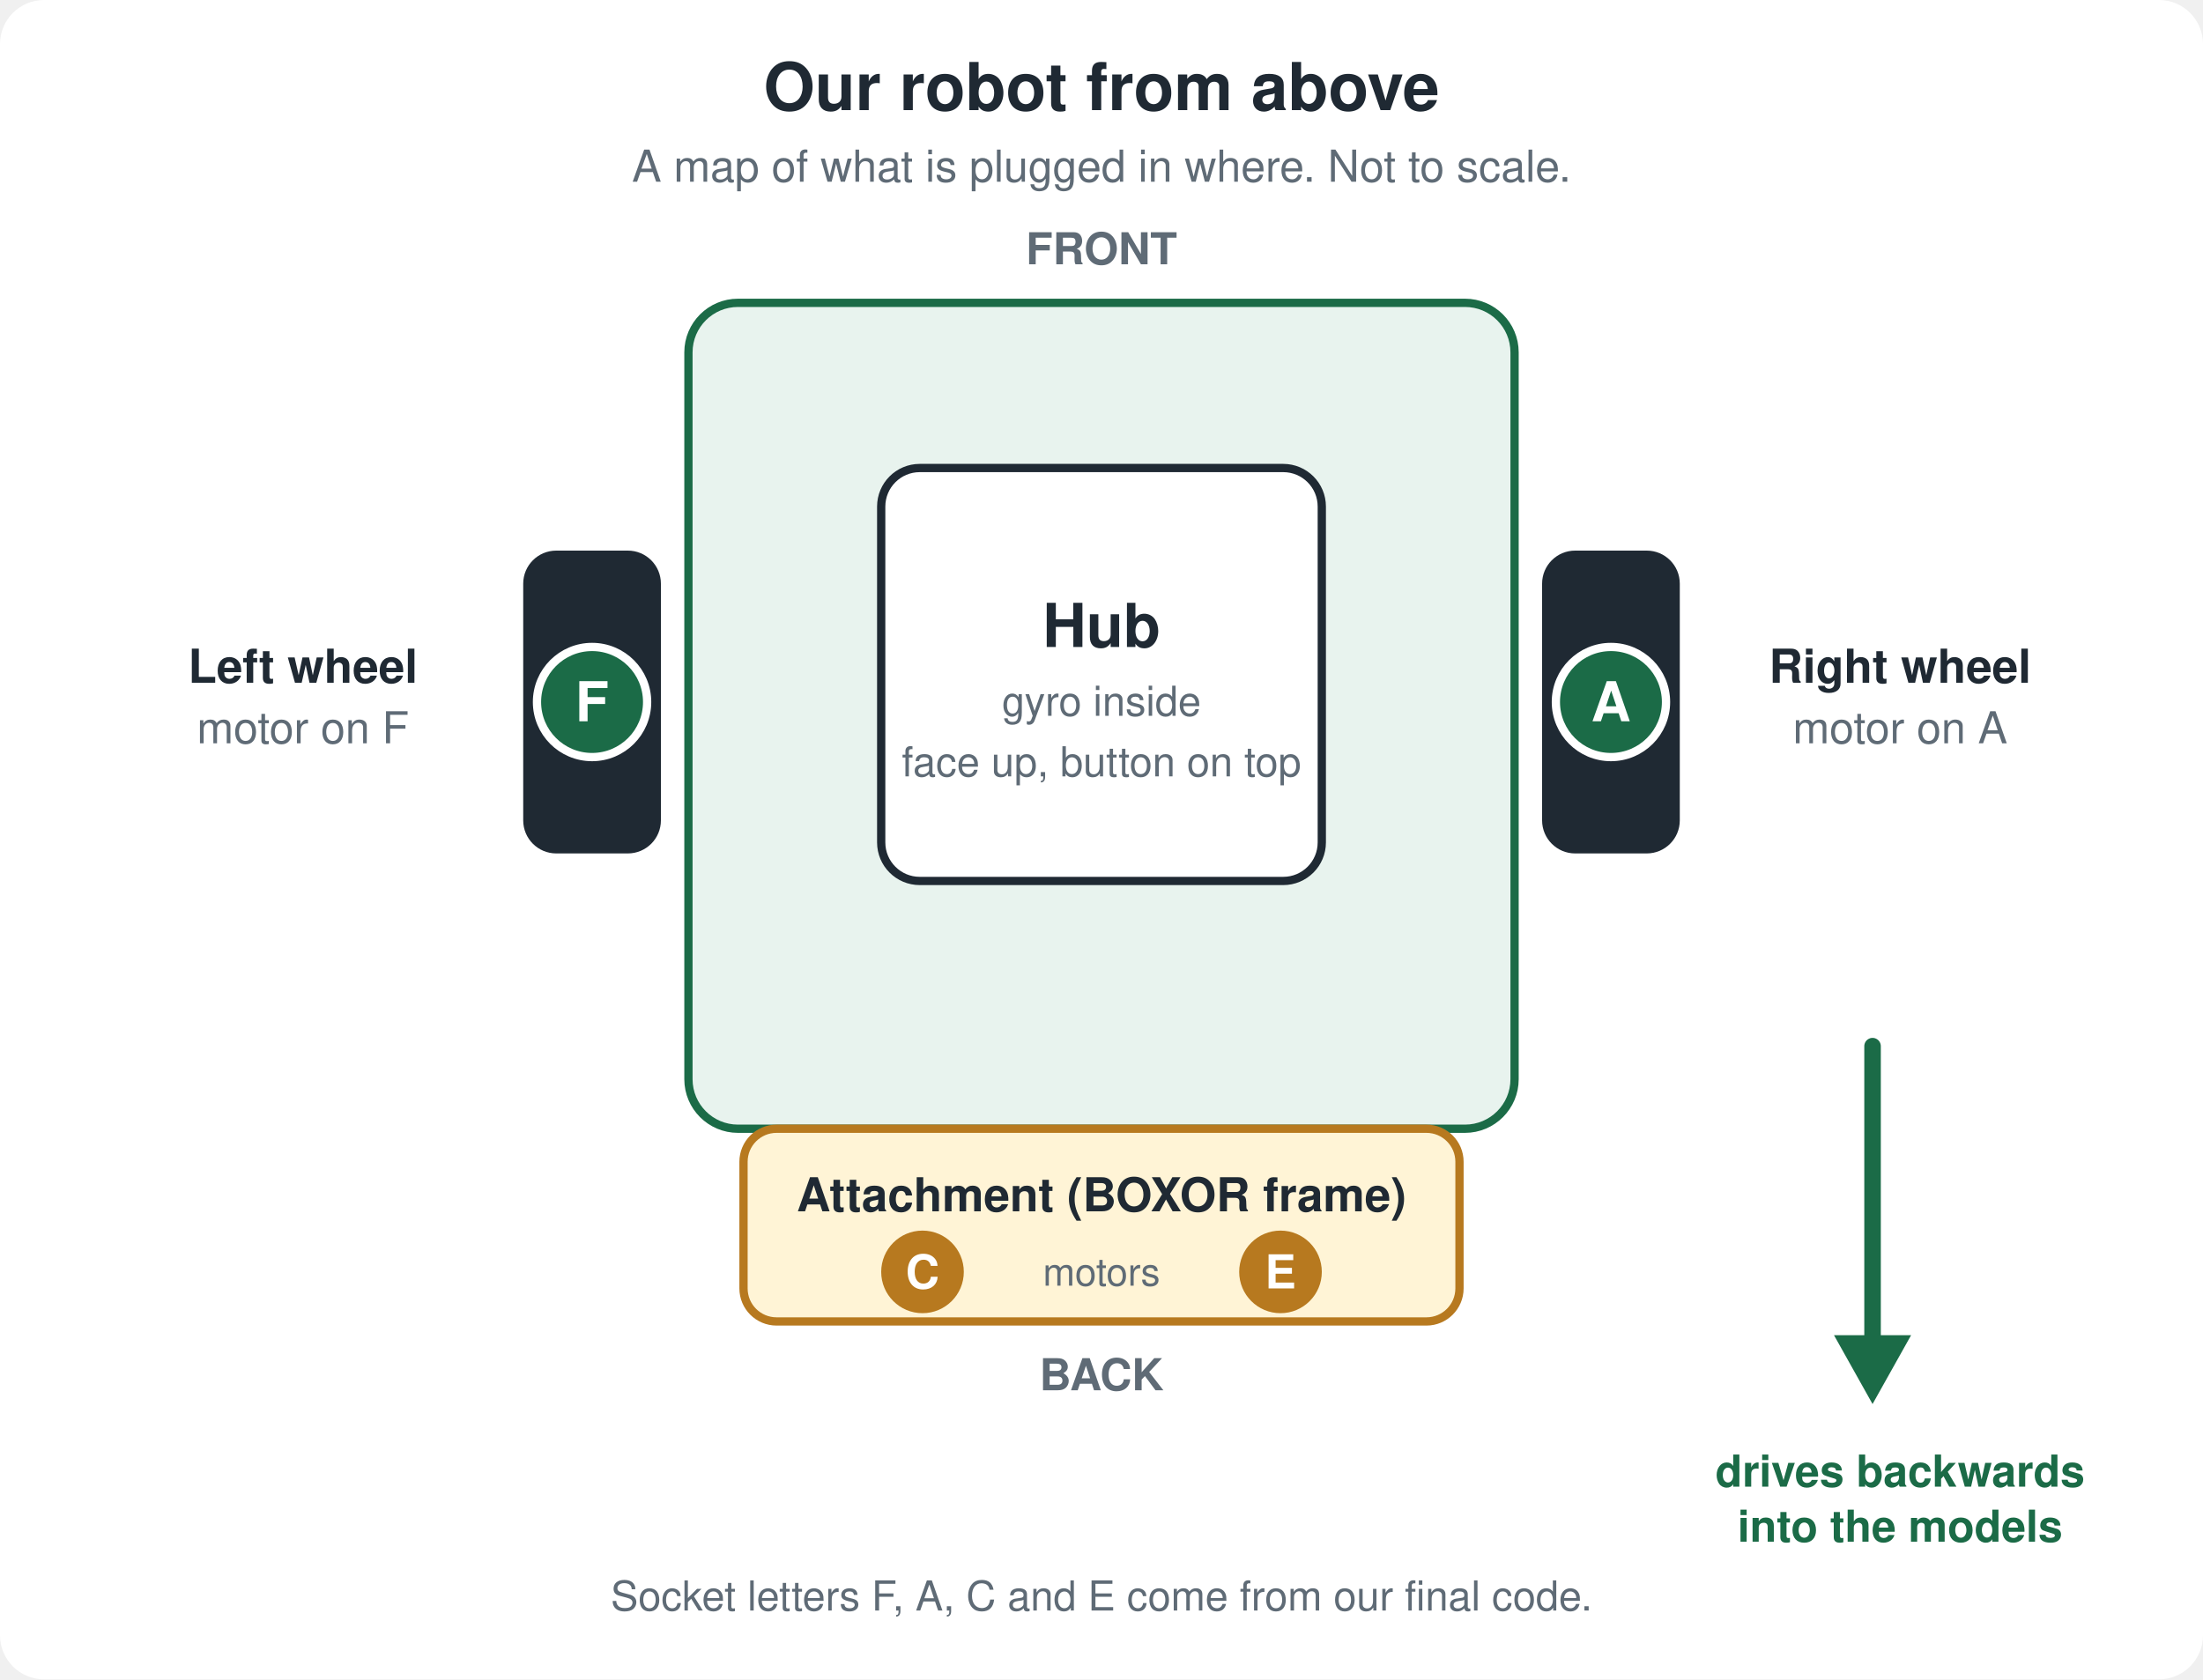
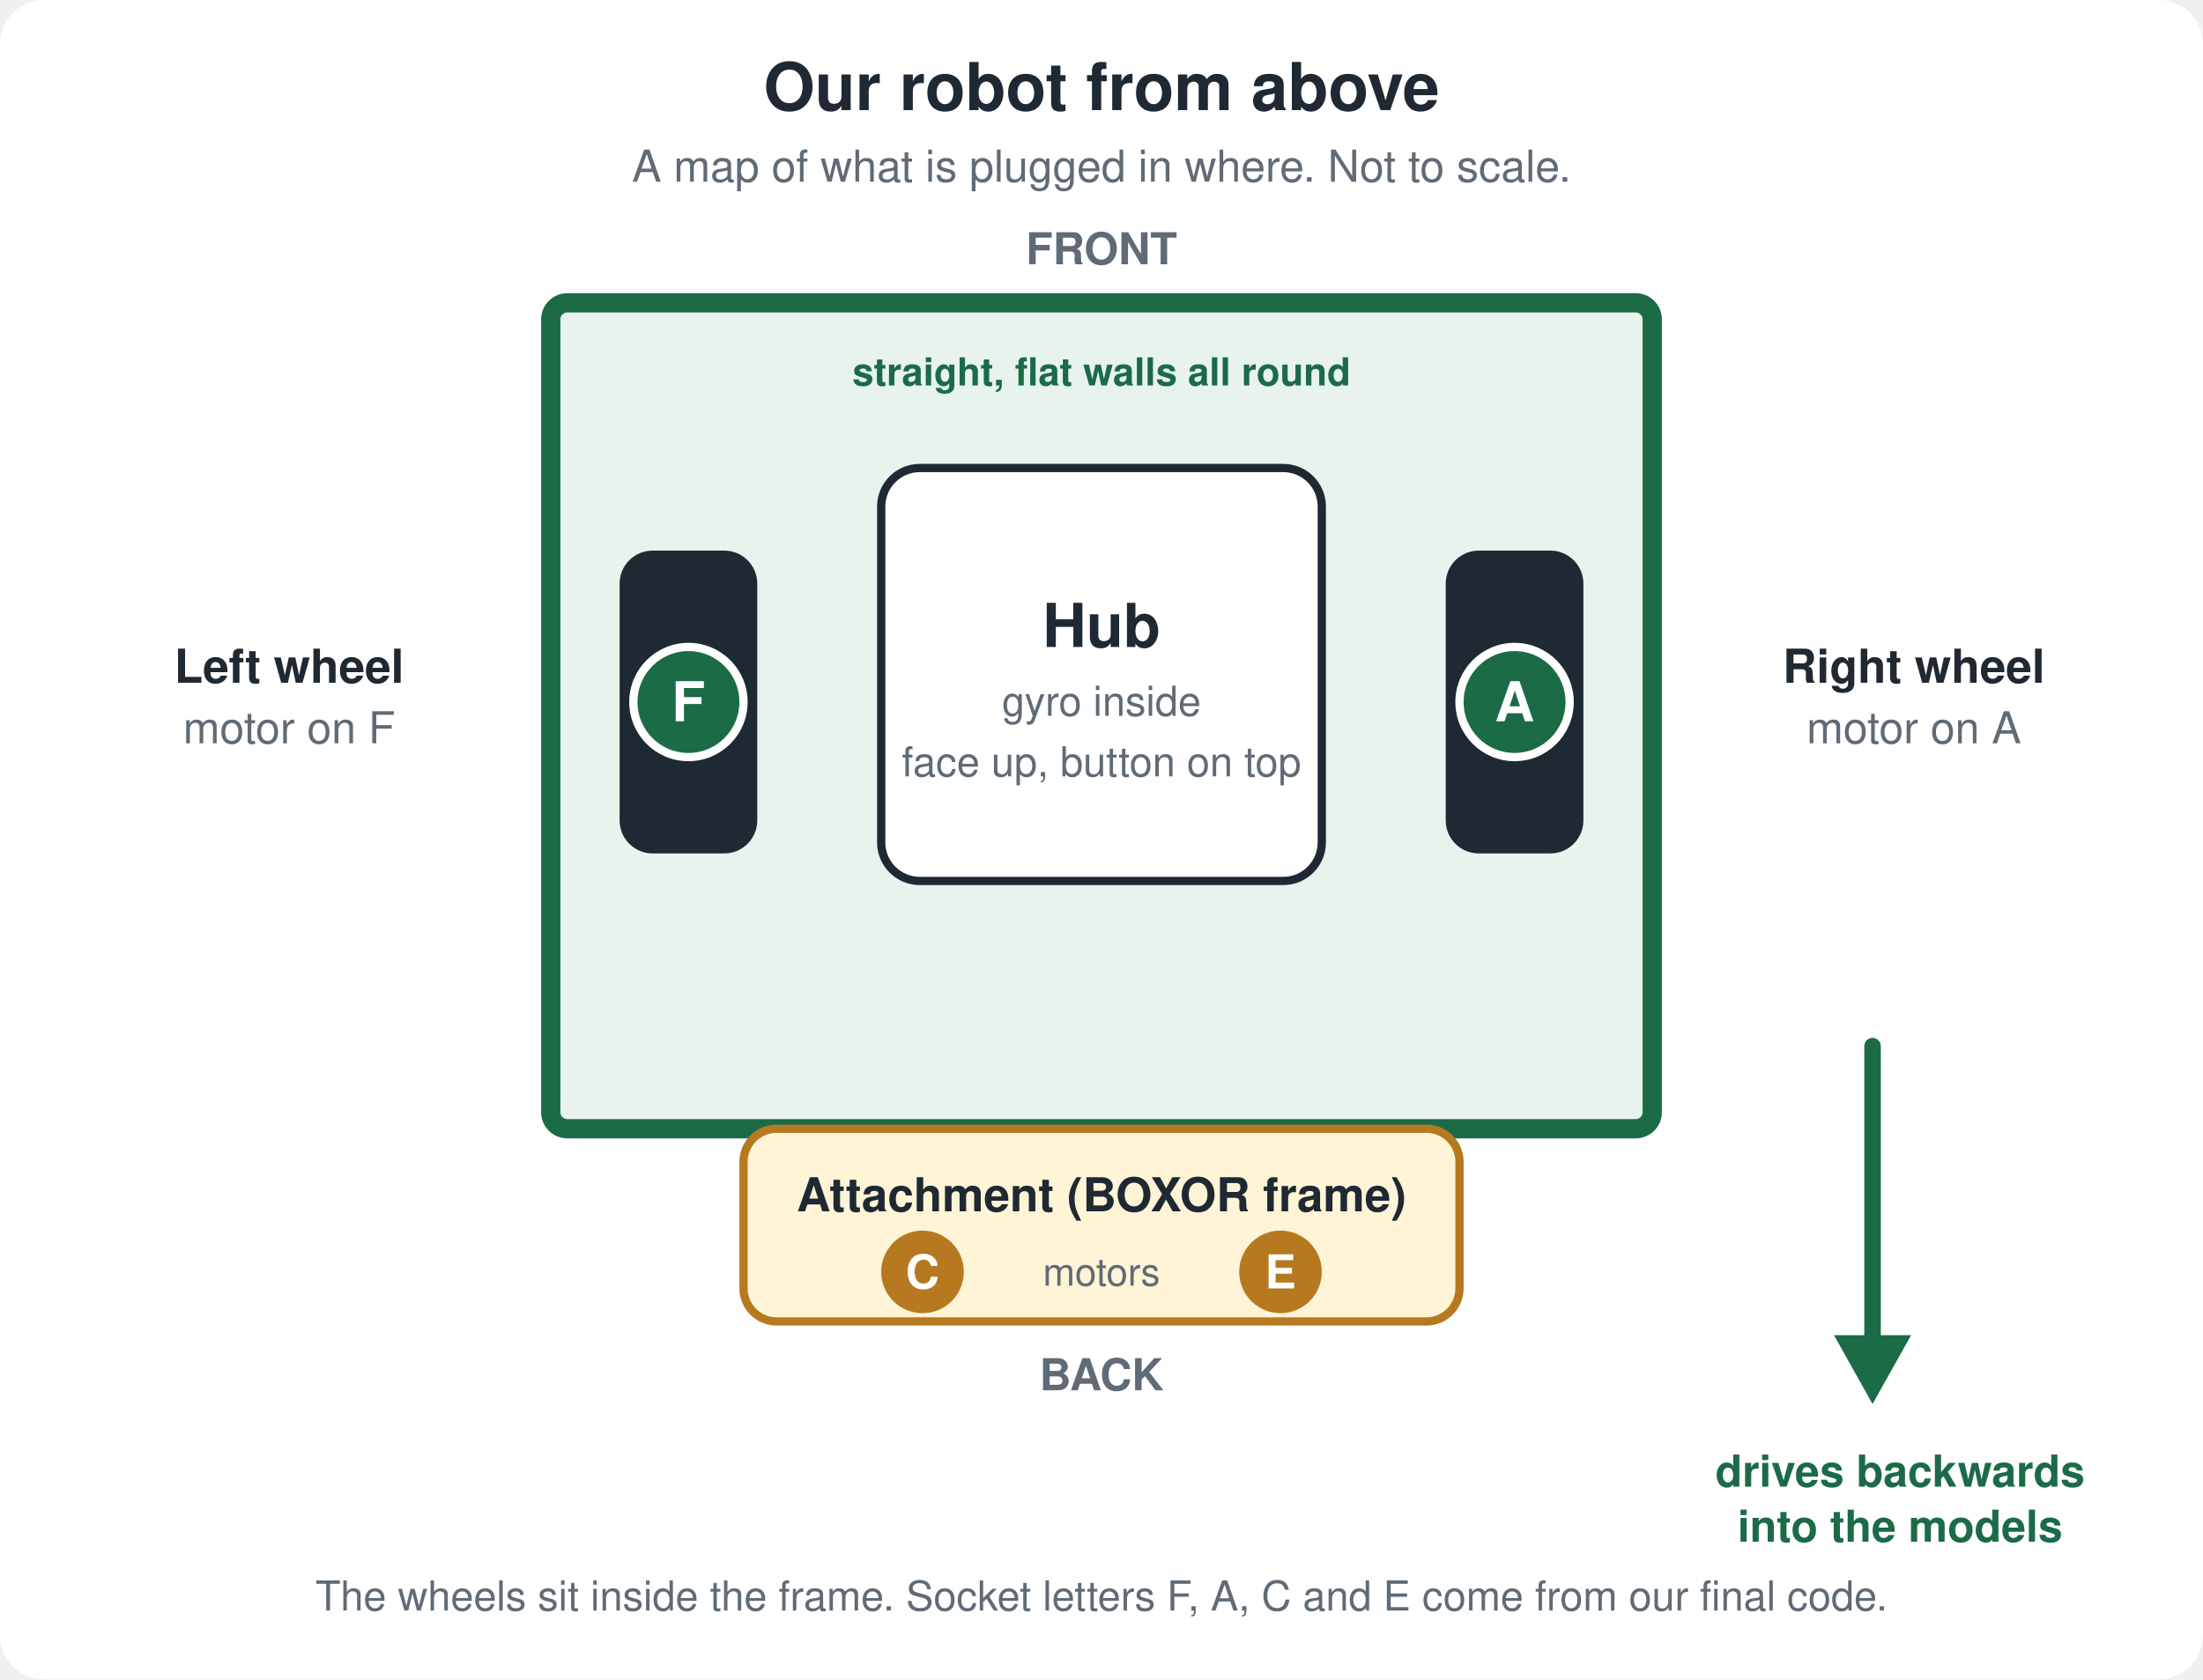
<svg xmlns="http://www.w3.org/2000/svg" viewBox="0 0 800 610" role="img" aria-labelledby="t d" font-family="-apple-system, Segoe UI, Helvetica, Arial, sans-serif">
  <rect width="800" height="610" rx="16" fill="#ffffff" />
  <text x="400" y="40" font-size="24" fill="#1f2933" text-anchor="middle" font-weight="bold">Our robot from above</text>
  <text x="400" y="66" font-size="16" fill="#5f6b76" text-anchor="middle" font-weight="normal">A map of what is plugged in where. Not to scale.</text>
  <text x="400" y="96" font-size="16" fill="#5f6b76" text-anchor="middle" font-weight="bold">FRONT</text>
-   <rect x="250" y="110" width="300" height="300" rx="18" fill="#e8f3ee" stroke="#1b6b47" stroke-width="3" />
+   <rect x="200" y="110" width="400" height="300" rx="6" fill="#e8f3ee" stroke="#1b6b47" stroke-width="7" />
+   <text x="400" y="140" font-size="14" fill="#1b6b47" text-anchor="middle" font-weight="bold">straight, flat walls all round</text>
  <rect x="320" y="170" width="160" height="150" rx="14" fill="#ffffff" stroke="#1f2933" stroke-width="3" />
  <text x="400" y="235" font-size="22" fill="#1f2933" text-anchor="middle" font-weight="bold">Hub</text>
  <text x="400" y="260" font-size="15" fill="#5f6b76" text-anchor="middle" font-weight="normal">gyro inside</text>
  <text x="400" y="282" font-size="15" fill="#5f6b76" text-anchor="middle" font-weight="normal">face up, button on top</text>
-   <rect x="190" y="200" width="50" height="110" rx="12" fill="#1f2933" />
-   <circle cx="215" cy="255" r="20" fill="#1b6b47" stroke="#ffffff" stroke-width="3" />
-   <text x="215" y="262" font-size="20" fill="#ffffff" text-anchor="middle" font-weight="bold">F</text>
-   <text x="110" y="248" font-size="17" fill="#1f2933" text-anchor="middle" font-weight="bold">Left wheel</text>
-   <text x="110" y="270" font-size="16" fill="#5f6b76" text-anchor="middle" font-weight="normal">motor on F</text>
-   <rect x="560" y="200" width="50" height="110" rx="12" fill="#1f2933" />
-   <circle cx="585" cy="255" r="20" fill="#1b6b47" stroke="#ffffff" stroke-width="3" />
-   <text x="585" y="262" font-size="20" fill="#ffffff" text-anchor="middle" font-weight="bold">A</text>
-   <text x="690" y="248" font-size="17" fill="#1f2933" text-anchor="middle" font-weight="bold">Right wheel</text>
-   <text x="690" y="270" font-size="16" fill="#5f6b76" text-anchor="middle" font-weight="normal">motor on A</text>
+   <rect x="225" y="200" width="50" height="110" rx="12" fill="#1f2933" />
+   <circle cx="250" cy="255" r="20" fill="#1b6b47" stroke="#ffffff" stroke-width="3" />
+   <text x="250" y="262" font-size="20" fill="#ffffff" text-anchor="middle" font-weight="bold">F</text>
+   <text x="105" y="248" font-size="17" fill="#1f2933" text-anchor="middle" font-weight="bold">Left wheel</text>
+   <text x="105" y="270" font-size="16" fill="#5f6b76" text-anchor="middle" font-weight="normal">motor on F</text>
+   <rect x="525" y="200" width="50" height="110" rx="12" fill="#1f2933" />
+   <circle cx="550" cy="255" r="20" fill="#1b6b47" stroke="#ffffff" stroke-width="3" />
+   <text x="550" y="262" font-size="20" fill="#ffffff" text-anchor="middle" font-weight="bold">A</text>
+   <text x="695" y="248" font-size="17" fill="#1f2933" text-anchor="middle" font-weight="bold">Right wheel</text>
+   <text x="695" y="270" font-size="16" fill="#5f6b76" text-anchor="middle" font-weight="normal">motor on A</text>
  <rect x="270" y="410" width="260" height="70" rx="12" fill="#fff4d6" stroke="#b7791f" stroke-width="3" />
  <text x="400" y="440" font-size="17" fill="#1f2933" text-anchor="middle" font-weight="bold">Attachment (BOXOR frame)</text>
  <circle cx="335" cy="462" r="15" fill="#b7791f" />
  <text x="335" y="468" font-size="17" fill="#ffffff" text-anchor="middle" font-weight="bold">C</text>
  <circle cx="465" cy="462" r="15" fill="#b7791f" />
  <text x="465" y="468" font-size="17" fill="#ffffff" text-anchor="middle" font-weight="bold">E</text>
  <text x="400" y="467" font-size="14" fill="#5f6b76" text-anchor="middle" font-weight="normal">motors</text>
  <text x="400" y="505" font-size="16" fill="#5f6b76" text-anchor="middle" font-weight="bold">BACK</text>
  <line x1="680" y1="380" x2="680" y2="490" stroke="#1b6b47" stroke-width="6" stroke-linecap="round" />
  <polygon points="666,485 694,485 680,510" fill="#1b6b47" />
  <text x="690" y="540" font-size="16" fill="#1b6b47" text-anchor="middle" font-weight="bold">drives backwards</text>
  <text x="690" y="560" font-size="16" fill="#1b6b47" text-anchor="middle" font-weight="bold">into the models</text>
-   <text x="400" y="585" font-size="15" fill="#5f6b76" text-anchor="middle" font-weight="normal">Socket letters F, A, C and E come from our final code.</text>
+   <text x="400" y="585" font-size="15" fill="#5f6b76" text-anchor="middle" font-weight="normal">The wheels sit inside the frame. Socket letters F, A, C and E come from our final code.</text>
</svg>
